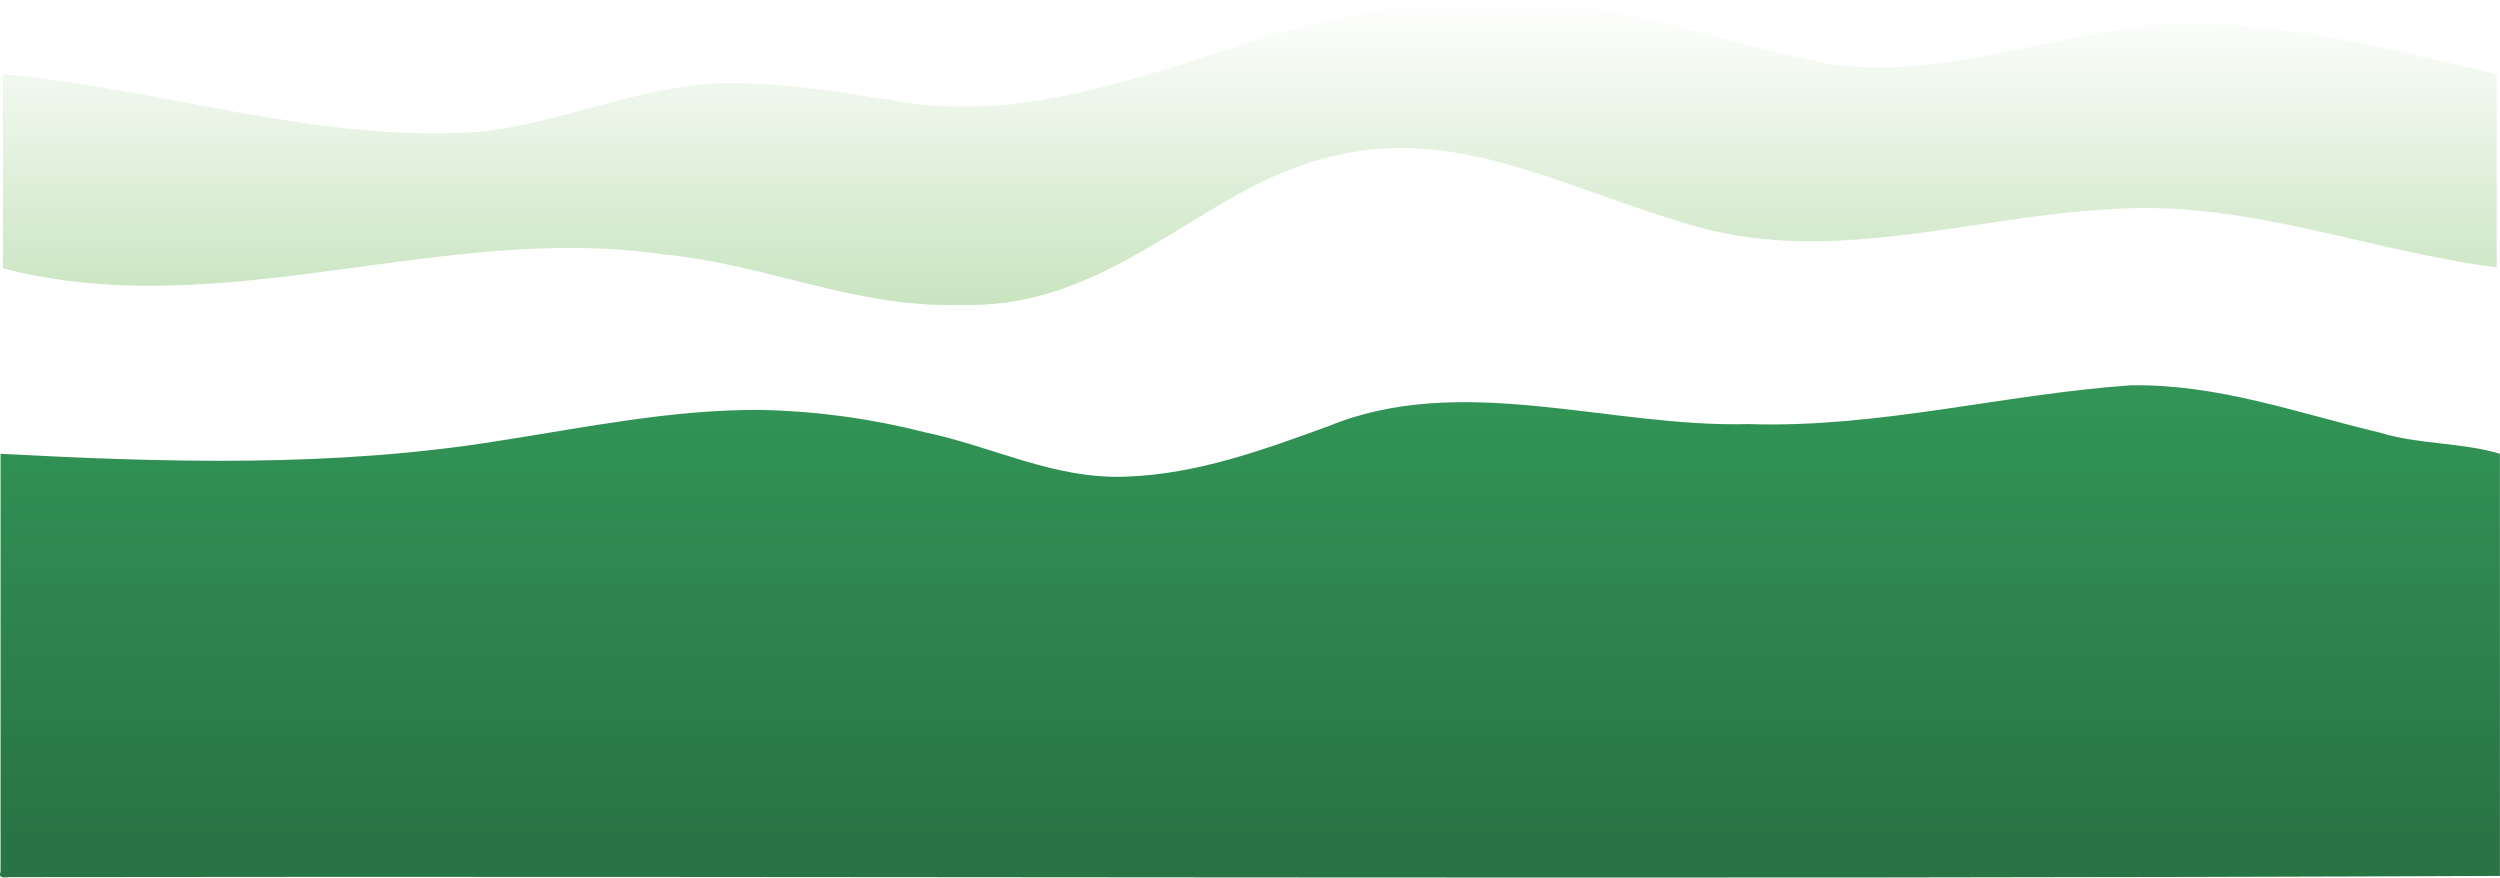
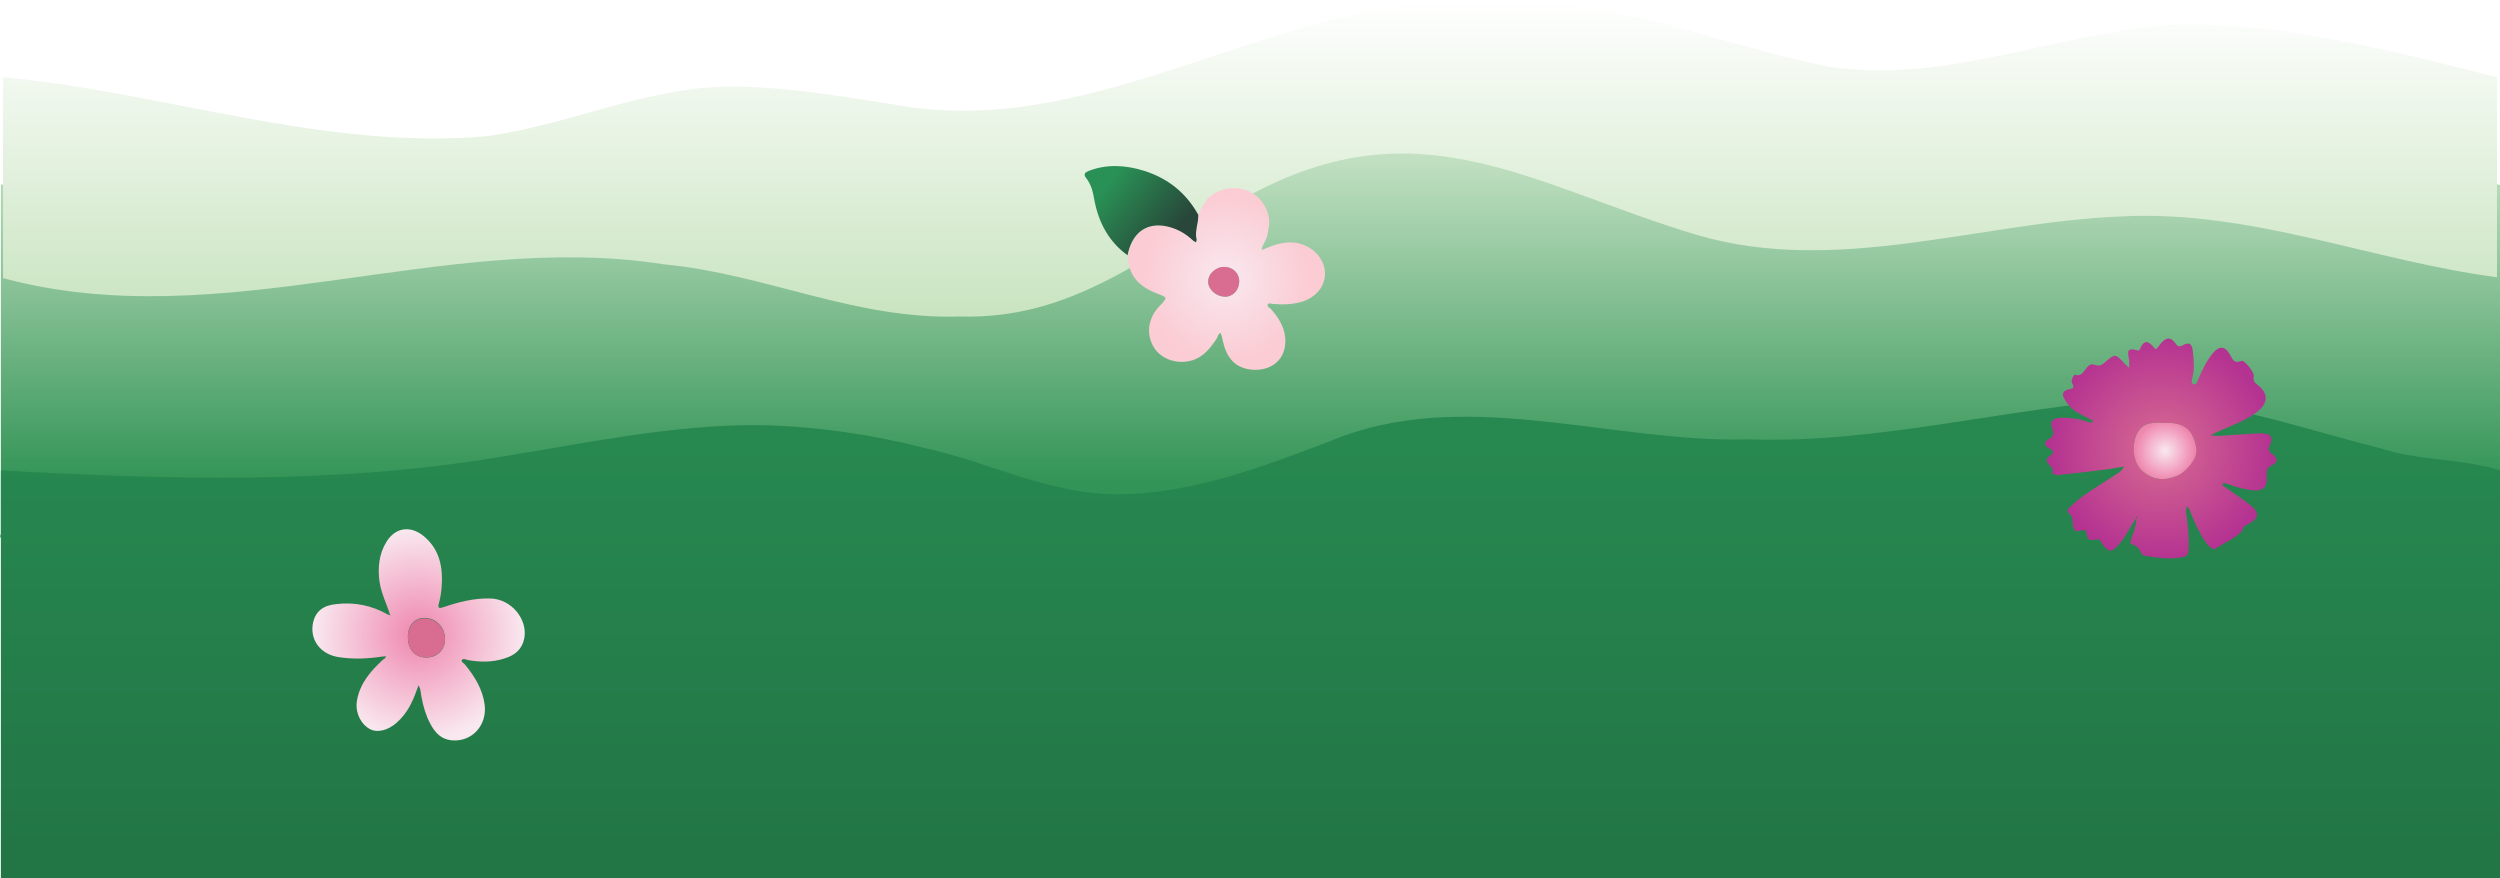
- <svg xmlns="http://www.w3.org/2000/svg" viewBox="0 0 579.79 203.52">
-   <defs>
-     <style>.cls-1{fill:url(#linear-gradient);}.cls-2{fill:url(#linear-gradient-2);}</style>
-     <linearGradient id="linear-gradient" x1="289.89" y1="54.68" x2="289.89" y2="194.09" gradientUnits="userSpaceOnUse">
-       <stop offset="0" stop-color="#35a05d" />
-       <stop offset="1" stop-color="#297444" />
+ <svg xmlns="http://www.w3.org/2000/svg" version="1.1" id="Layer_1" x="0px" y="0px" viewBox="0 0 579.8 203.5" style="enable-background:new 0 0 579.8 203.5;" xml:space="preserve">
+   <style type="text/css">
+ 	.st0{fill:url(#SVGID_1_);}
+ 	.st1{fill:url(#SVGID_2_);}
+ 	.st2{fill:url(#SVGID_3_);}
+ 	.st3{fill:url(#SVGID_4_);}
+ 	.st4{fill:#D86C91;}
+ 	.st5{fill:url(#SVGID_5_);}
+ 	.st6{fill:url(#SVGID_6_);}
+ 	.st7{fill:url(#SVGID_7_);}
+ 	.st8{fill:url(#SVGID_8_);}
+ </style>
+   <linearGradient id="SVGID_1_" gradientUnits="userSpaceOnUse" x1="289.876" y1="181.328" x2="289.876" y2="64.877" gradientTransform="matrix(1 0 0 -1 0 206)">
+     <stop offset="0" style="stop-color:#D8ECD2" />
+     <stop offset="0.75" style="stop-color:#329456" />
+   </linearGradient>
+   <path class="st0" d="M579.8,42.9c0,27.3,0,54.5,0,81.8c-192,0.7-385.2,0-577.6,0.2c-1.2,0.1-2.6,0.3-2-1.1v-81  c38.2,1.7,77.5,2.6,115.6-2.5c20.1-2.6,40.2-6.1,60.7-6c12.8,0.2,25.5,1.7,37.9,4.3c16,2.8,30.1,9.2,46.9,8.6  c16.6-0.5,31.9-5.2,47-9.8c30.8-10.6,65.1,0.3,97.3-0.4c30.1,0.8,59-5.8,88.8-7.5c20.4-0.2,38.5,5.4,57.8,9.2  C560.8,41.1,571,40.7,579.8,42.9z" />
+   <linearGradient id="SVGID_2_" gradientUnits="userSpaceOnUse" x1="289.877" y1="149.31" x2="289.877" y2="4.777" gradientTransform="matrix(1 0 0 -1 0 206)">
+     <stop offset="0" style="stop-color:#299155" />
+     <stop offset="1" style="stop-color:#227545" />
+   </linearGradient>
+   <path class="st1" d="M579.8,109.1c0,33.8,0,67.7,0,101.5c-192,0.9-385.2,0-577.6,0.3c-1.1,0.1-2.6,0.3-2-1.3V109.1  c38.2,2.1,77.5,3.3,115.6-3.1c20.1-3.2,40.2-7.6,60.7-7.4c12.8,0.3,25.5,2.1,37.9,5.3c16,3.5,30.1,11.4,46.9,10.7  c16.6-0.6,31.9-6.5,47-12.2c30.8-13.1,65.1,0.4,97.3-0.5c30.1,1,59-7.2,88.8-9.3c20.4-0.3,38.5,6.6,57.8,11.4  C560.8,106.9,571,106.3,579.8,109.1z" />
+   <linearGradient id="SVGID_3_" gradientUnits="userSpaceOnUse" x1="289.85" y1="132.653" x2="289.85" y2="205.997" gradientTransform="matrix(1 0 0 -1 0 206)">
+     <stop offset="0" style="stop-color:#C9E4C0" />
+     <stop offset="1" style="stop-color:#FFFFFF" />
+   </linearGradient>
+   <path class="st2" d="M0.7,64.5V17.9c37,3.4,74.3,17,112,13.7c20.2-2.7,38.6-12.2,59.3-11.5c11.6,0.3,23.1,2.2,34.5,4  C254,33.2,294.1-0.2,341.1,0.4c29.2-2.6,55.2,9.5,83.3,15.1c27.5,4,52.8-8.1,80-9.8c25.4-0.5,50.4,6.1,74.7,12.2v46.4  c-29-3.8-57.1-15.7-87.2-14.1c-32.7,1.3-65.9,13.8-98.3,4.3c-39.3-11.8-65.5-31.4-106.3-7.8c-20.9,12.2-38.6,27.5-64.6,26.7  c-24.5,0.8-44.8-9.8-68.7-12.1C102.8,53.3,51.5,78.2,0.7,64.5z" />
+   <g>
+     <radialGradient id="SVGID_4_" cx="97.126" cy="147.228" r="24.577" gradientUnits="userSpaceOnUse">
+       <stop offset="0" style="stop-color:#EF86AE" />
+       <stop offset="0.994" style="stop-color:#F9E8EF" />
+     </radialGradient>
+     <path class="st3" d="M90.5,142.7c-0.8-2.6-2.1-5.1-2.5-7.9c-0.4-3.2-0.1-6.3,1.6-9.1c2-3.3,5.4-3.9,8.5-1.5c4,3.2,4.7,7.6,4.3,12.3   c-0.1,1.1-0.3,2.3-0.6,3.4c-0.4,1.3,0.2,1.2,1.1,0.9c3.5-1.2,7.1-2.1,10.8-2c4.8,0.1,8.7,4.7,7.9,9.2c-0.5,2.6-2.2,4-4.6,4.7   c-2.7,0.9-5.5,0.9-8.4,0.4c-0.5-0.1-1.2-0.5-1.5,0c-0.2,0.4,0.5,0.7,0.8,1.1c2.2,2.7,4,5.6,4.5,9.2c0.6,4.8-2.9,8.7-7.6,8.3   c-3.2-0.3-4.6-2.8-5.7-5.3c-0.8-2-1.3-4.1-1.6-6.3c0-0.4-0.3-0.8-0.4-1.2c-0.1,0.3-0.3,0.7-0.4,1c-1,2.9-2.3,5.6-4.7,7.7   c-2,1.8-4.5,2.4-6.2,1.5c-2.2-1.2-3.5-4-3-6.7c0.7-3.9,3.1-6.7,5.9-9.3c0.3-0.3,0.8-0.4,0.8-0.9c-0.4,0-0.7,0.1-1.1,0.1   c-3.3,0.5-6.6,0.6-9.9,0.1c-4.3-0.7-6.7-4.1-5.9-8c0.6-2.6,2.3-4,5.4-4.3c4.2-0.5,8.2,0.3,11.9,2.4   C90.1,142.6,90.3,142.6,90.5,142.7c0,0,0,0.1,0.1,0.1c0,0,0.1,0,0.1,0C90.6,142.7,90.5,142.7,90.5,142.7z M98.9,152.5   c2.5,0,4.4-1.9,4.3-4.3c0-2.8-2.1-4.9-4.8-4.9c-2.3,0-3.9,1.9-3.8,4.5C94.6,150.7,96.3,152.5,98.9,152.5z" />
+     <path class="st4" d="M98.9,152.5c-2.6,0-4.2-1.7-4.3-4.6c-0.1-2.6,1.5-4.5,3.8-4.5c2.7,0,4.8,2.1,4.8,4.9   C103.2,150.6,101.4,152.4,98.9,152.5z" />
+   </g>
+   <g>
+     <radialGradient id="SVGID_5_" cx="357.239" cy="163.675" r="19" gradientTransform="matrix(-4.845794e-02 0.9988 -0.9988 -4.845794e-02 465.055 -284.3826)" gradientUnits="userSpaceOnUse">
+       <stop offset="6.172624e-03" style="stop-color:#F9E8EF" />
+       <stop offset="1" style="stop-color:#FBCCD4" />
+     </radialGradient>
+     <path class="st5" d="M277.9,49.8c0.4-0.8,0.8-1.7,1.3-2.5c1.8-3.2,6.3-4.5,10.1-3.1c3.4,1.3,5.7,5.3,4.9,8.8   c-0.1,0.7-0.2,1.3-0.4,2c-0.3,1-1.1,1.9-1.2,3c1-0.4,2.1-0.9,3.1-1.2c2.3-0.7,4.6-0.9,6.9,0.1c2.8,1.2,4.7,3.8,4.7,6.6   c-0.1,3-2,5.3-5.1,6.4c-2.2,0.7-4.5,0.8-6.8,0.6c-0.5,0-1.1-0.4-1.4,0.2c-0.2,0.4,0.5,0.7,0.8,1c1.9,2.2,3.4,4.6,3.3,7.7   c-0.2,4.8-4.2,6.8-8.1,6.3c-3.9-0.5-5.6-3.1-6.4-6.6c-0.1-0.6-0.3-1.3-0.5-1.9c-0.7,0.3-0.7,1.1-1.1,1.6c-1.3,1.9-2.7,3.7-5,4.6   c-3.5,1.3-7.5,0.1-9.3-2.7c-2-3.1-1.5-7,1.3-9.8c1.8-1.9,1.8-1.9-0.6-2.8c-4.7-1.8-6.8-4.6-6.8-8.9c1-5.2,4.4-7.7,9.1-6.7   c2.3,0.5,4.3,1.6,6,3.2c0.2,0.2,0.4,0.3,0.7,0.5c0.1-0.2,0.2-0.4,0.2-0.6C277,53.7,278,51.8,277.9,49.8z M284,68.8   c1.8,0.1,3.3-1.4,3.4-3.4c0.1-1.8-1.4-3.4-3.3-3.5c-2-0.1-3.8,1.5-3.9,3.4C280.2,67.1,282,68.8,284,68.8z" />
+     <linearGradient id="SVGID_6_" gradientUnits="userSpaceOnUse" x1="337.02" y1="192.167" x2="348.494" y2="176.593" gradientTransform="matrix(-4.845794e-02 0.9988 -0.9988 -4.845794e-02 465.055 -284.3826)">
+       <stop offset="0" style="stop-color:#299155" />
+       <stop offset="1" style="stop-color:#284639" />
    </linearGradient>
-     <linearGradient id="linear-gradient-2" x1="289.86" y1="70.77" x2="289.86" gradientUnits="userSpaceOnUse">
-       <stop offset="0" stop-color="#c9e4c0" />
-       <stop offset="1" stop-color="#fff" />
-     </linearGradient>
-   </defs>
-   <g id="Layer_2" data-name="Layer 2">
-     <g id="Layer_1-2" data-name="Layer 1">
-       <path class="cls-1" d="M579.77,105.24q0,48.95,0,97.9c-192,.83-385.23,0-577.64.28-1.15.1-2.62.32-2-1.27V105.24c38.23,2.05,77.49,3.17,115.57-3,20.07-3.11,40.21-7.31,60.69-7.17a166.92,166.92,0,0,1,37.93,5.14c16,3.33,30.11,11,46.86,10.33,16.58-.58,31.86-6.24,47-11.73,30.78-12.63,65.15.41,97.25-.46,30.14,1,59-6.92,88.78-9,20.36-.28,38.49,6.41,57.79,11C560.84,103.1,571,102.58,579.77,105.24Z" />
-       <path class="cls-2" d="M.68,62.23v-45c37,3.25,74.28,16.43,112,13.2,20.2-2.61,38.56-11.79,59.3-11.14,11.62.27,23.1,2.08,34.52,3.89C254,32.06,294.09-.18,341.08.34c29.24-2.46,55.23,9.18,83.27,14.54,27.54,3.84,52.76-7.86,80-9.42,25.41-.47,50.4,5.88,74.67,11.79V62c-29-3.67-57.11-15.19-87.21-13.61-32.66,1.24-65.93,13.31-98.34,4.16C354.12,41.21,328,22.28,287.2,45c-20.9,11.74-38.65,26.55-64.59,25.71-24.51.73-44.77-9.44-68.69-11.7C102.75,51.45,51.55,75.44.68,62.23Z" />
-     </g>
+     <path class="st6" d="M277.9,49.8c0.1,2-0.9,3.8-0.4,5.8c0,0.2-0.1,0.4-0.2,0.6c-0.2-0.2-0.5-0.3-0.7-0.5c-1.7-1.6-3.7-2.7-6-3.2   c-4.7-1-8.1,1.5-9.1,6.7c-4.4-3.2-6.7-7.6-7.7-12.8c-0.3-1.8-0.7-3.6-1.9-5.1c-0.8-1-0.1-1.4,0.7-1.7c4.2-1.6,8.5-1.3,12.7,0   C271,41.4,275.1,44.8,277.9,49.8z" />
+     <path class="st4" d="M284,68.8c-2-0.1-3.8-1.7-3.8-3.5c0-1.9,1.9-3.5,3.9-3.4c2,0.1,3.4,1.6,3.3,3.5   C287.3,67.4,285.8,68.9,284,68.8z" />
+   </g>
+   <g>
+     <radialGradient id="SVGID_7_" cx="501.251" cy="104.079" r="26.167" gradientUnits="userSpaceOnUse">
+       <stop offset="0" style="stop-color:#D86C91" />
+       <stop offset="1" style="stop-color:#B43291" />
+     </radialGradient>
+     <path class="st7" d="M495.4,120.3c-1.5,2-2.4,4.3-4.1,6.1c-1.6,1.8-2.4,1.7-3.7-0.2c-0.4-0.6-0.6-1.3-1.4-1.1   c-1.5,0.4-2.2,0.1-2.3-1.5c0-0.5-0.6-0.8-1.2-0.6c-1.8,0.7-1.9-0.6-2-1.8c-0.1-0.8,0-1.4-0.8-2.1c-1-0.8,0.1-1.4,0.6-1.9   c2.7-2.6,6.1-4.4,9.2-6.5c1-0.7,2.3-1.2,2.9-2.5c-1.2,0.2-2.4,0.4-3.6,0.6c-3.7,0.5-7.3,0.9-11,1.3c-0.7,0.1-2.2,0.1-2-0.6   c0.6-1.5-2.9-2.3-0.4-3.9c0.9-0.6,0.6-1.1-0.3-1.6c-1.3-0.6-1.4-1.5-0.1-2.2c1.1-0.6,1.2-1.4,0.8-2.3c-0.8-1.9,0.3-2.6,1.9-2.6   c2.3-0.1,4.5,0.3,6.6,1c0.3,0.1,0.8,0.1,0.8,0c0.2-0.5-0.3-0.5-0.6-0.7c-1.9-1-4-1.8-5.3-3.7c-0.8-1.2-2-2.8,0.8-3.3   c0.7-0.1,0.8-0.5,0.5-1.1c-0.2-0.3-0.3-0.7-0.2-1c0.1-0.5,0.6-1.3,0.7-1.2c2.4,0.9,2.4-3.1,4.6-2.3c1,0.4,1.6,0.1,2.3-0.5   c2.5-2.2,2.5-2.1,4.8,0.4c0.3,0.3,0.6,0.6,0.9,0.8c0-0.4,0-0.8,0-1.2c0.1-1.4-1.4-3.9,2-2.8c0.1,0,0.3-0.1,0.4-0.1   c0.9-2.3,1.9-2.5,3.5-0.4c0.4,0.5,1-0.6,1.3-1c1.1-1.3,2.2-2,3.5-0.2c0.4,0.6,0.9,1,1.7,0.5c2-1.2,2.3,0.4,2.4,1.7   c0.2,2,0.4,4-0.2,6c-0.1,0.4-0.3,1.1,0.3,1.3c0.7,0.2,0.8-0.4,1-0.9c1-2.3,2-4.5,3.6-6.4c1.5-1.7,2.8-1.5,3.9,0.5   c0.6,1.1,1,2.1,2.6,1.4c0.7-0.3,3,2.6,2.9,3.5c-0.2,0.9,0.1,1.5,0.8,2c2.6,1.9,2.6,4.3,0,6.3c-2.7,2.1-6,3.2-9.1,4.6   c-0.6,0.2-1.1,0.6-1.7,0.9c0.6,0,1.3,0.1,1.9,0.1c3.3-0.2,6.5-0.5,9.8-0.6c1.8,0,3.1,0.6,2,2.8c-0.5,0.9-0.2,1.5,0.6,2   c1.3,0.9,1.4,1.9-0.1,2.6c-1.3,0.6-1.3,1.5-1.2,2.7c0.2,2.4-0.9,3.4-3.3,3.1c-2-0.2-4-0.8-5.9-1.5c-0.3-0.1-0.9-0.2-1-0.1   c-0.2,0.5,0.3,0.7,0.6,0.9c1.8,1.3,3.7,2.5,5.5,3.9c2.6,2,2.5,3.3-0.5,4.8c-0.5,0.2-0.8,0.5-1,1.1c0,0.1,0,0.2,0,0.2   c-1.7,1.9-4.1,2.8-6.2,4.2c-0.8,0.5-1.8-0.7-2.4-1.5c-1.5-2.2-2.6-4.7-3.6-7.2c-0.2-0.4-0.2-0.8-0.8-1c0,0.4-0.1,0.8-0.1,1.2   c0.4,2.9,0.7,5.7,0.6,8.7c-0.1,1.8-1,1.8-2.7,2c-2.4,0.3-4.6-0.1-6.9-0.4c-0.6-0.1-1.2-0.2-1.4-0.7c-0.4-0.9-0.9-1.7-2-2   c-0.9-0.2-0.4-1.1-0.2-1.7c0.4-1.4,1.1-2.7,1-4.2c0.3-0.2,0.4-0.6,0.1-0.7C495.4,119.6,495.5,120.1,495.4,120.3z M501.8,98.1   c-1.5-0.2-3.4-0.1-4.7,0.7c-2.9,1.9-3,8-0.3,10.4c2.4,2.1,5,2.4,8,1.2c2-0.8,4.9-4.2,4.6-6.2C508.8,99.7,506.4,97.8,501.8,98.1z" />
+     <radialGradient id="SVGID_8_" cx="502.12" cy="104.564" r="6.922" gradientUnits="userSpaceOnUse">
+       <stop offset="6.172624e-03" style="stop-color:#F9E8EF" />
+       <stop offset="1" style="stop-color:#EF86AE" />
+     </radialGradient>
+     <path class="st8" d="M501.8,98.1c4.7-0.3,7,1.6,7.6,6.1c0.3,2.1-2.5,5.4-4.6,6.2c-3,1.2-5.6,0.9-8-1.2c-2.7-2.4-2.6-8.4,0.3-10.4   C498.4,98,500.3,97.9,501.8,98.1z" />
  </g>
</svg>
